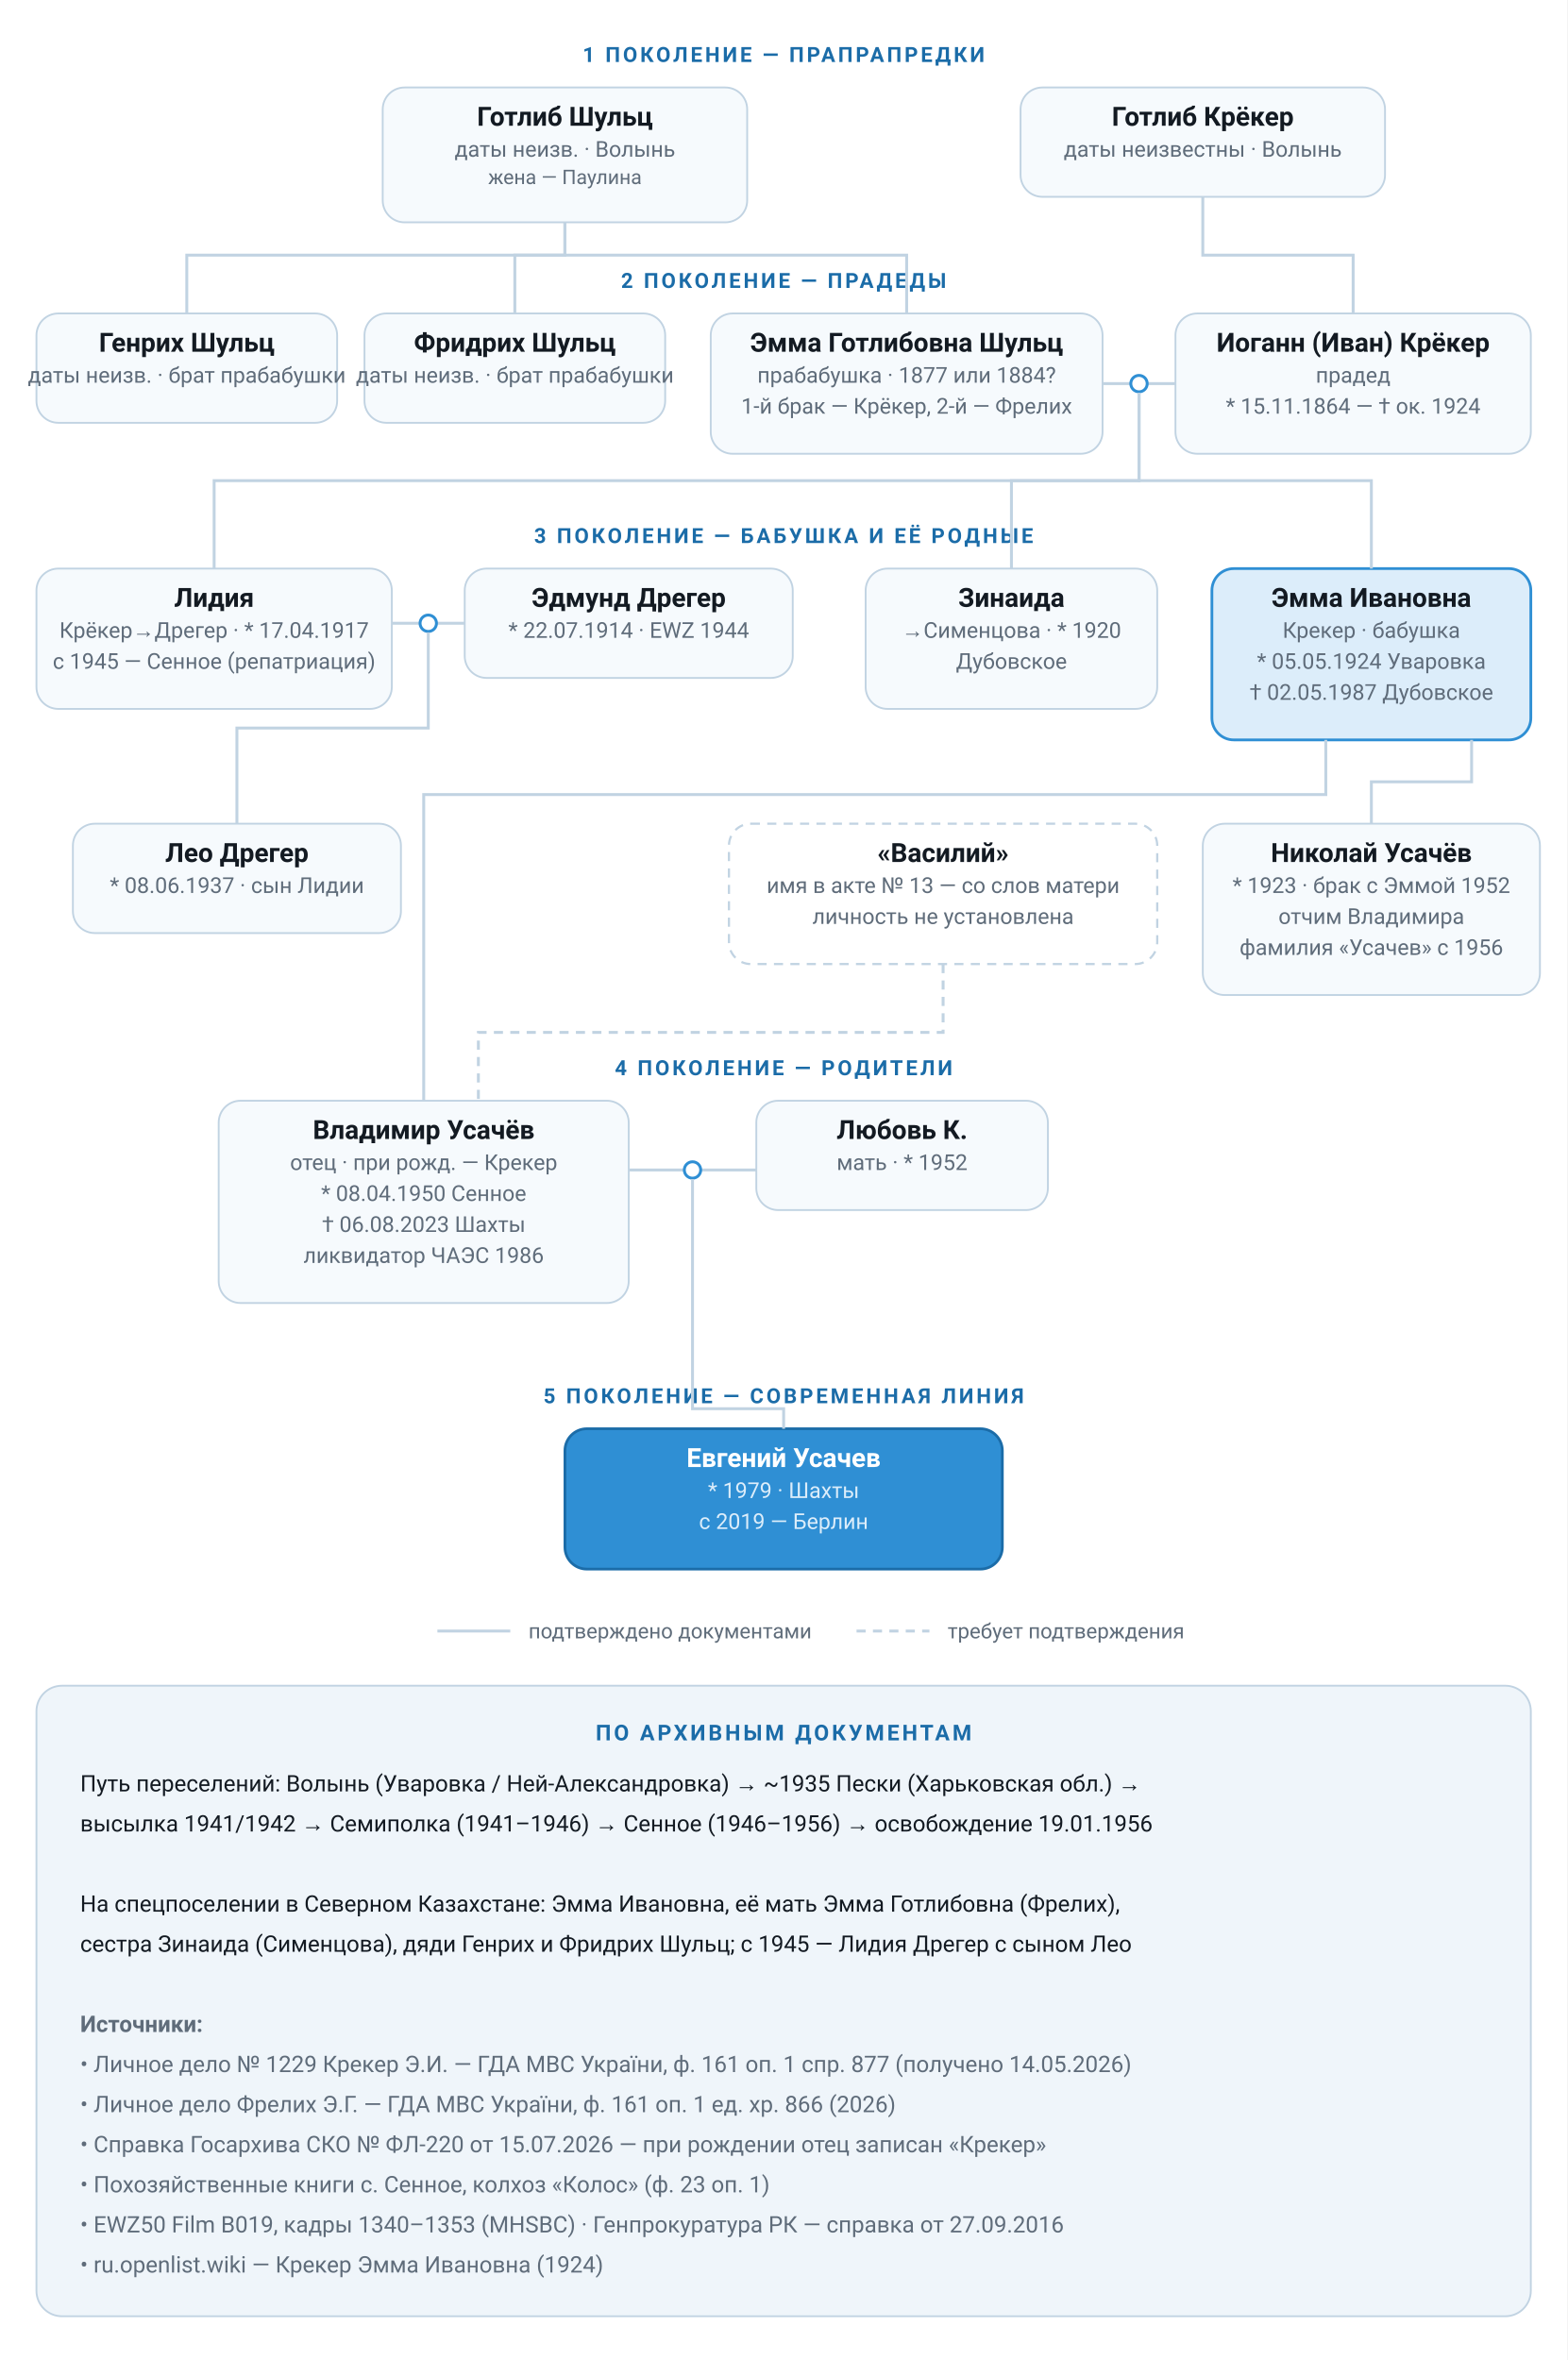
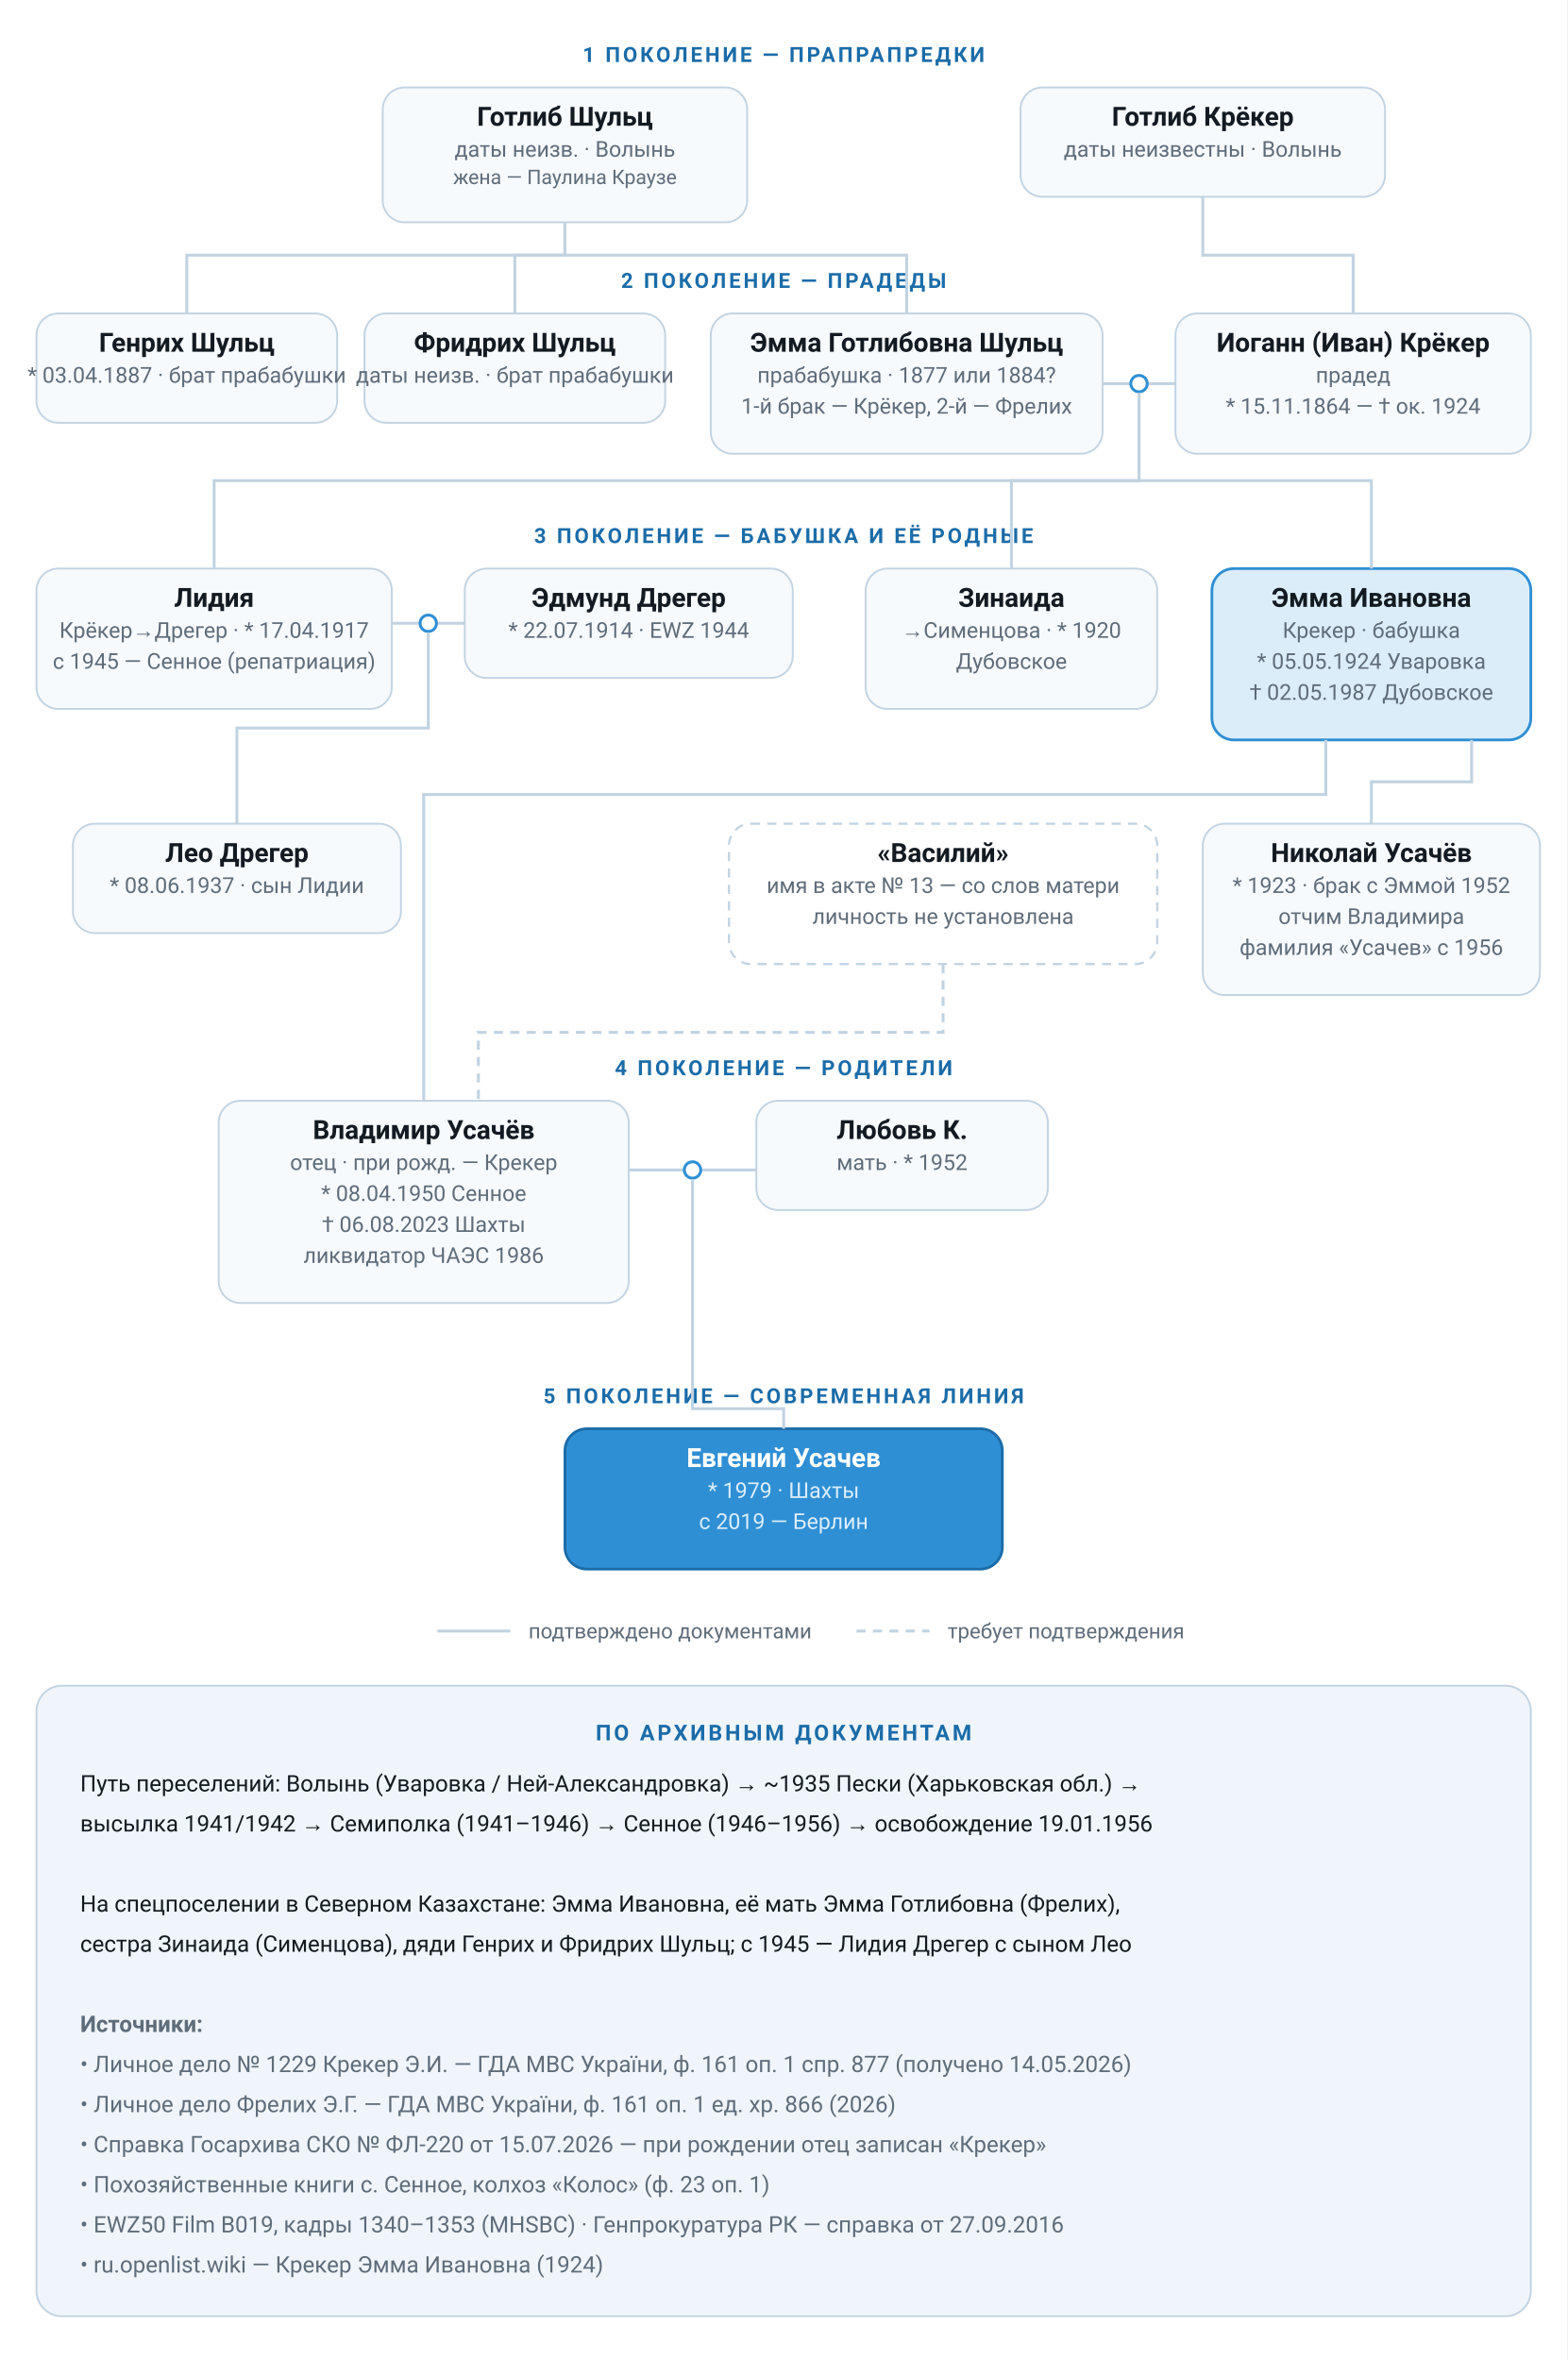
<svg xmlns="http://www.w3.org/2000/svg" width="100%" viewBox="0 0 860 1295" role="img" font-family="-apple-system, BlinkMacSystemFont, 'Segoe UI', Roboto, 'Helvetica Neue', Arial, sans-serif">
  <rect x="0" y="0" width="860" height="1295" fill="#ffffff" />
  <text x="430" y="34" text-anchor="middle" font-size="11.5" font-weight="700" letter-spacing="1.5" fill="#1b6ca8">1 ПОКОЛЕНИЕ — ПРАПРАПРЕДКИ</text>
  <rect x="210" y="48" width="200" height="74" rx="12" fill="#f6fafd" stroke="#c1d3e2" stroke-width="1" />
  <text x="310" y="69" text-anchor="middle" font-size="14.5" font-weight="600" fill="#131a22">Готлиб Шульц</text>
  <text x="310" y="86" text-anchor="middle" font-size="12" fill="#5f6c7a">даты неизв. · Волынь</text>
-   <text x="310" y="101" text-anchor="middle" font-size="11" fill="#5f6c7a">жена — Паулина</text>
+   <text x="310" y="101" text-anchor="middle" font-size="11" fill="#5f6c7a">жена — Паулина Краузе</text>
  <rect x="560" y="48" width="200" height="60" rx="12" fill="#f6fafd" stroke="#c1d3e2" stroke-width="1" />
  <text x="660" y="69" text-anchor="middle" font-size="14.5" font-weight="600" fill="#131a22">Готлиб Крёкер</text>
  <text x="660" y="86" text-anchor="middle" font-size="12" fill="#5f6c7a">даты неизвестны · Волынь</text>
  <text x="430" y="158" text-anchor="middle" font-size="11.5" font-weight="700" letter-spacing="1.5" fill="#1b6ca8">2 ПОКОЛЕНИЕ — ПРАДЕДЫ</text>
  <rect x="20" y="172" width="165" height="60" rx="12" fill="#f6fafd" stroke="#c1d3e2" stroke-width="1" />
  <text x="102.5" y="193" text-anchor="middle" font-size="14.5" font-weight="600" fill="#131a22">Генрих Шульц</text>
-   <text x="102.5" y="210" text-anchor="middle" font-size="12" fill="#5f6c7a">даты неизв. · брат прабабушки</text>
+   <text x="102.5" y="210" text-anchor="middle" font-size="12" fill="#5f6c7a">* 03.04.1887 · брат прабабушки</text>
  <rect x="200" y="172" width="165" height="60" rx="12" fill="#f6fafd" stroke="#c1d3e2" stroke-width="1" />
  <text x="282.5" y="193" text-anchor="middle" font-size="14.5" font-weight="600" fill="#131a22">Фридрих Шульц</text>
  <text x="282.5" y="210" text-anchor="middle" font-size="12" fill="#5f6c7a">даты неизв. · брат прабабушки</text>
  <rect x="390" y="172" width="215" height="77" rx="12" fill="#f6fafd" stroke="#c1d3e2" stroke-width="1" />
  <text x="497.5" y="193" text-anchor="middle" font-size="14.5" font-weight="600" fill="#131a22">Эмма Готлибовна Шульц</text>
  <text x="497.5" y="210" text-anchor="middle" font-size="12" fill="#5f6c7a">прабабушка · 1877 или 1884?</text>
  <text x="497.5" y="227" text-anchor="middle" font-size="12" fill="#5f6c7a">1-й брак — Крёкер, 2-й — Фрелих</text>
  <rect x="645" y="172" width="195" height="77" rx="12" fill="#f6fafd" stroke="#c1d3e2" stroke-width="1" />
  <text x="742.5" y="193" text-anchor="middle" font-size="14.5" font-weight="600" fill="#131a22">Иоганн (Иван) Крёкер</text>
  <text x="742.5" y="210" text-anchor="middle" font-size="12" fill="#5f6c7a">прадед</text>
  <text x="742.5" y="227" text-anchor="middle" font-size="12" fill="#5f6c7a">* 15.11.1864 — † ок. 1924</text>
  <path d="M 310 122 V 140 H 102.5 V 172" stroke="#c1d3e2" stroke-width="1.6" fill="none" />
  <path d="M 310 122 V 140 H 282.5 V 172" stroke="#c1d3e2" stroke-width="1.6" fill="none" />
  <path d="M 310 122 V 140 H 497.5 V 172" stroke="#c1d3e2" stroke-width="1.6" fill="none" />
  <path d="M 660 108 V 140 H 742.5 V 172" stroke="#c1d3e2" stroke-width="1.6" fill="none" />
  <path d="M 605 210.5 L 645 210.5" stroke="#c1d3e2" stroke-width="1.6" fill="none" />
  <circle cx="625" cy="210.5" r="4.5" fill="#ffffff" stroke="#2f8fd4" stroke-width="1.6" />
  <text x="430" y="298" text-anchor="middle" font-size="11.5" font-weight="700" letter-spacing="1.5" fill="#1b6ca8">3 ПОКОЛЕНИЕ — БАБУШКА И ЕЁ РОДНЫЕ</text>
  <rect x="20" y="312" width="195" height="77" rx="12" fill="#f6fafd" stroke="#c1d3e2" stroke-width="1" />
  <text x="117.5" y="333" text-anchor="middle" font-size="14.5" font-weight="600" fill="#131a22">Лидия</text>
  <text x="117.5" y="350" text-anchor="middle" font-size="12" fill="#5f6c7a">Крёкер→Дрегер · * 17.04.1917</text>
  <text x="117.5" y="367" text-anchor="middle" font-size="12" fill="#5f6c7a">с 1945 — Сенное (репатриация)</text>
  <rect x="255" y="312" width="180" height="60" rx="12" fill="#f6fafd" stroke="#c1d3e2" stroke-width="1" />
  <text x="345" y="333" text-anchor="middle" font-size="14.5" font-weight="600" fill="#131a22">Эдмунд Дрегер</text>
  <text x="345" y="350" text-anchor="middle" font-size="12" fill="#5f6c7a">* 22.07.1914 · EWZ 1944</text>
  <rect x="475" y="312" width="160" height="77" rx="12" fill="#f6fafd" stroke="#c1d3e2" stroke-width="1" />
  <text x="555" y="333" text-anchor="middle" font-size="14.5" font-weight="600" fill="#131a22">Зинаида</text>
  <text x="555" y="350" text-anchor="middle" font-size="12" fill="#5f6c7a">→Сименцова · * 1920</text>
  <text x="555" y="367" text-anchor="middle" font-size="12" fill="#5f6c7a">Дубовское</text>
  <rect x="665" y="312" width="175" height="94" rx="12" fill="#dcedfa" stroke="#2f8fd4" stroke-width="1.5" />
  <text x="752.5" y="333" text-anchor="middle" font-size="14.5" font-weight="600" fill="#131a22">Эмма Ивановна</text>
  <text x="752.5" y="350" text-anchor="middle" font-size="12" fill="#5f6c7a">Крекер · бабушка</text>
  <text x="752.5" y="367" text-anchor="middle" font-size="12" fill="#5f6c7a">* 05.05.1924 Уваровка</text>
  <text x="752.5" y="384" text-anchor="middle" font-size="12" fill="#5f6c7a">† 02.05.1987 Дубовское</text>
  <path d="M 625 215.5 V 263.75 H 117.5 V 312" stroke="#c1d3e2" stroke-width="1.6" fill="none" />
  <path d="M 625 215.5 V 263.75 H 555 V 312" stroke="#c1d3e2" stroke-width="1.6" fill="none" />
  <path d="M 625 215.5 V 263.75 H 752.5 V 312" stroke="#c1d3e2" stroke-width="1.6" fill="none" />
  <path d="M 215 342 L 255 342" stroke="#c1d3e2" stroke-width="1.6" fill="none" />
  <circle cx="235" cy="342" r="4.5" fill="#ffffff" stroke="#2f8fd4" stroke-width="1.6" />
  <rect x="40" y="452" width="180" height="60" rx="12" fill="#f6fafd" stroke="#c1d3e2" stroke-width="1" />
  <text x="130" y="473" text-anchor="middle" font-size="14.5" font-weight="600" fill="#131a22">Лео Дрегер</text>
  <text x="130" y="490" text-anchor="middle" font-size="12" fill="#5f6c7a">* 08.06.1937 · сын Лидии</text>
  <path d="M 235 347 V 399.5 H 130 V 452" stroke="#c1d3e2" stroke-width="1.6" fill="none" />
  <rect x="400" y="452" width="235" height="77" rx="12" fill="#ffffff" stroke="#c1d3e2" stroke-width="1.2" stroke-dasharray="5,4" />
  <text x="517.5" y="473" text-anchor="middle" font-size="14.5" font-weight="600" fill="#131a22">«Василий»</text>
  <text x="517.5" y="490" text-anchor="middle" font-size="12" fill="#5f6c7a">имя в акте № 13 — со слов матери</text>
  <text x="517.5" y="507" text-anchor="middle" font-size="12" fill="#5f6c7a">личность не установлена</text>
  <rect x="660" y="452" width="185" height="94" rx="12" fill="#f6fafd" stroke="#c1d3e2" stroke-width="1" />
  <text x="752.5" y="473" text-anchor="middle" font-size="14.5" font-weight="600" fill="#131a22">Николай Усачёв</text>
  <text x="752.5" y="490" text-anchor="middle" font-size="12" fill="#5f6c7a">* 1923 · брак с Эммой 1952</text>
  <text x="752.5" y="507" text-anchor="middle" font-size="12" fill="#5f6c7a">отчим Владимира</text>
  <text x="752.5" y="524" text-anchor="middle" font-size="12" fill="#5f6c7a">фамилия «Усачев» с 1956</text>
  <path d="M 807.5 406 V 429 H 752.5 V 452" stroke="#c1d3e2" stroke-width="1.6" fill="none" />
  <text x="430" y="590" text-anchor="middle" font-size="11.5" font-weight="700" letter-spacing="1.5" fill="#1b6ca8">4 ПОКОЛЕНИЕ — РОДИТЕЛИ</text>
  <rect x="120" y="604" width="225" height="111" rx="12" fill="#f6fafd" stroke="#c1d3e2" stroke-width="1" />
  <text x="232.5" y="625" text-anchor="middle" font-size="14.5" font-weight="600" fill="#131a22">Владимир Усачёв</text>
  <text x="232.5" y="642" text-anchor="middle" font-size="12" fill="#5f6c7a">отец · при рожд. — Крекер</text>
  <text x="232.5" y="659" text-anchor="middle" font-size="12" fill="#5f6c7a">* 08.04.1950 Сенное</text>
  <text x="232.5" y="676" text-anchor="middle" font-size="12" fill="#5f6c7a">† 06.08.2023 Шахты</text>
  <text x="232.5" y="693" text-anchor="middle" font-size="12" fill="#5f6c7a">ликвидатор ЧАЭС 1986</text>
  <rect x="415" y="604" width="160" height="60" rx="12" fill="#f6fafd" stroke="#c1d3e2" stroke-width="1" />
  <text x="495" y="625" text-anchor="middle" font-size="14.5" font-weight="600" fill="#131a22">Любовь К.</text>
  <text x="495" y="642" text-anchor="middle" font-size="12" fill="#5f6c7a">мать · * 1952</text>
  <path d="M 727.5 406 V 436 H 232.5 V 604" stroke="#c1d3e2" stroke-width="1.6" fill="none" />
  <path d="M 517.5 529 V 566.5 H 262.5 V 604" stroke="#c1d3e2" stroke-width="1.6" fill="none" stroke-dasharray="5,4" />
  <path d="M 345 642 L 415 642" stroke="#c1d3e2" stroke-width="1.6" fill="none" />
  <circle cx="380" cy="642" r="4.5" fill="#ffffff" stroke="#2f8fd4" stroke-width="1.6" />
  <text x="430" y="770" text-anchor="middle" font-size="11.5" font-weight="700" letter-spacing="1.5" fill="#1b6ca8">5 ПОКОЛЕНИЕ — СОВРЕМЕННАЯ ЛИНИЯ</text>
  <rect x="310" y="784" width="240" height="77" rx="12" fill="#2f8fd4" stroke="#1b6ca8" stroke-width="1.5" />
  <text x="430" y="805" text-anchor="middle" font-size="14.5" font-weight="600" fill="#ffffff">Евгений Усачев</text>
  <text x="430" y="822" text-anchor="middle" font-size="12" fill="#dcedfa">* 1979 · Шахты</text>
  <text x="430" y="839" text-anchor="middle" font-size="12" fill="#dcedfa">с 2019 — Берлин</text>
  <path d="M 380 647 L 380 762" stroke="#c1d3e2" stroke-width="1.6" fill="none" />
  <path d="M 380 762 V 773 H 430 V 784" stroke="#c1d3e2" stroke-width="1.6" fill="none" />
  <line x1="240" y1="895" x2="280" y2="895" stroke="#c1d3e2" stroke-width="1.6" />
  <text x="290" y="899" font-size="11.5" fill="#5f6c7a">подтверждено документами</text>
  <line x1="470" y1="895" x2="510" y2="895" stroke="#c1d3e2" stroke-width="1.6" stroke-dasharray="5,4" />
  <text x="520" y="899" font-size="11.5" fill="#5f6c7a">требует подтверждения</text>
  <rect x="20" y="925" width="820" height="346" rx="14" fill="#eff5fa" stroke="#c1d3e2" stroke-width="1" />
  <text x="430" y="955" text-anchor="middle" font-size="12" font-weight="700" letter-spacing="1.5" fill="#1b6ca8">ПО АРХИВНЫМ ДОКУМЕНТАМ</text>
  <text x="44" y="983" font-size="12.5" fill="#131a22">Путь переселений: Волынь (Уваровка / Ней-Александровка) → ~1935 Пески (Харьковская обл.) →</text>
  <text x="44" y="1005" font-size="12.5" fill="#131a22">высылка 1941/1942 → Семиполка (1941–1946) → Сенное (1946–1956) → освобождение 19.01.1956</text>
  <text x="44" y="1049" font-size="12.5" fill="#131a22">На спецпоселении в Северном Казахстане: Эмма Ивановна, её мать Эмма Готлибовна (Фрелих),</text>
  <text x="44" y="1071" font-size="12.5" fill="#131a22">сестра Зинаида (Сименцова), дяди Генрих и Фридрих Шульц; с 1945 — Лидия Дрегер с сыном Лео</text>
  <text x="44" y="1115" font-size="12.5" font-weight="600" fill="#5f6c7a">Источники:</text>
  <text x="44" y="1137" font-size="12.5" fill="#5f6c7a">• Личное дело № 1229 Крекер Э.И. — ГДА МВС України, ф. 161 оп. 1 спр. 877 (получено 14.05.2026)</text>
  <text x="44" y="1159" font-size="12.5" fill="#5f6c7a">• Личное дело Фрелих Э.Г. — ГДА МВС України, ф. 161 оп. 1 ед. хр. 866 (2026)</text>
  <text x="44" y="1181" font-size="12.5" fill="#5f6c7a">• Справка Госархива СКО № ФЛ-220 от 15.07.2026 — при рождении отец записан «Крекер»</text>
  <text x="44" y="1203" font-size="12.5" fill="#5f6c7a">• Похозяйственные книги с. Сенное, колхоз «Колос» (ф. 23 оп. 1)</text>
  <text x="44" y="1225" font-size="12.5" fill="#5f6c7a">• EWZ50 Film B019, кадры 1340–1353 (MHSBC) · Генпрокуратура РК — справка от 27.09.2016</text>
  <text x="44" y="1247" font-size="12.5" fill="#5f6c7a">• ru.openlist.wiki — Крекер Эмма Ивановна (1924)</text>
</svg>
